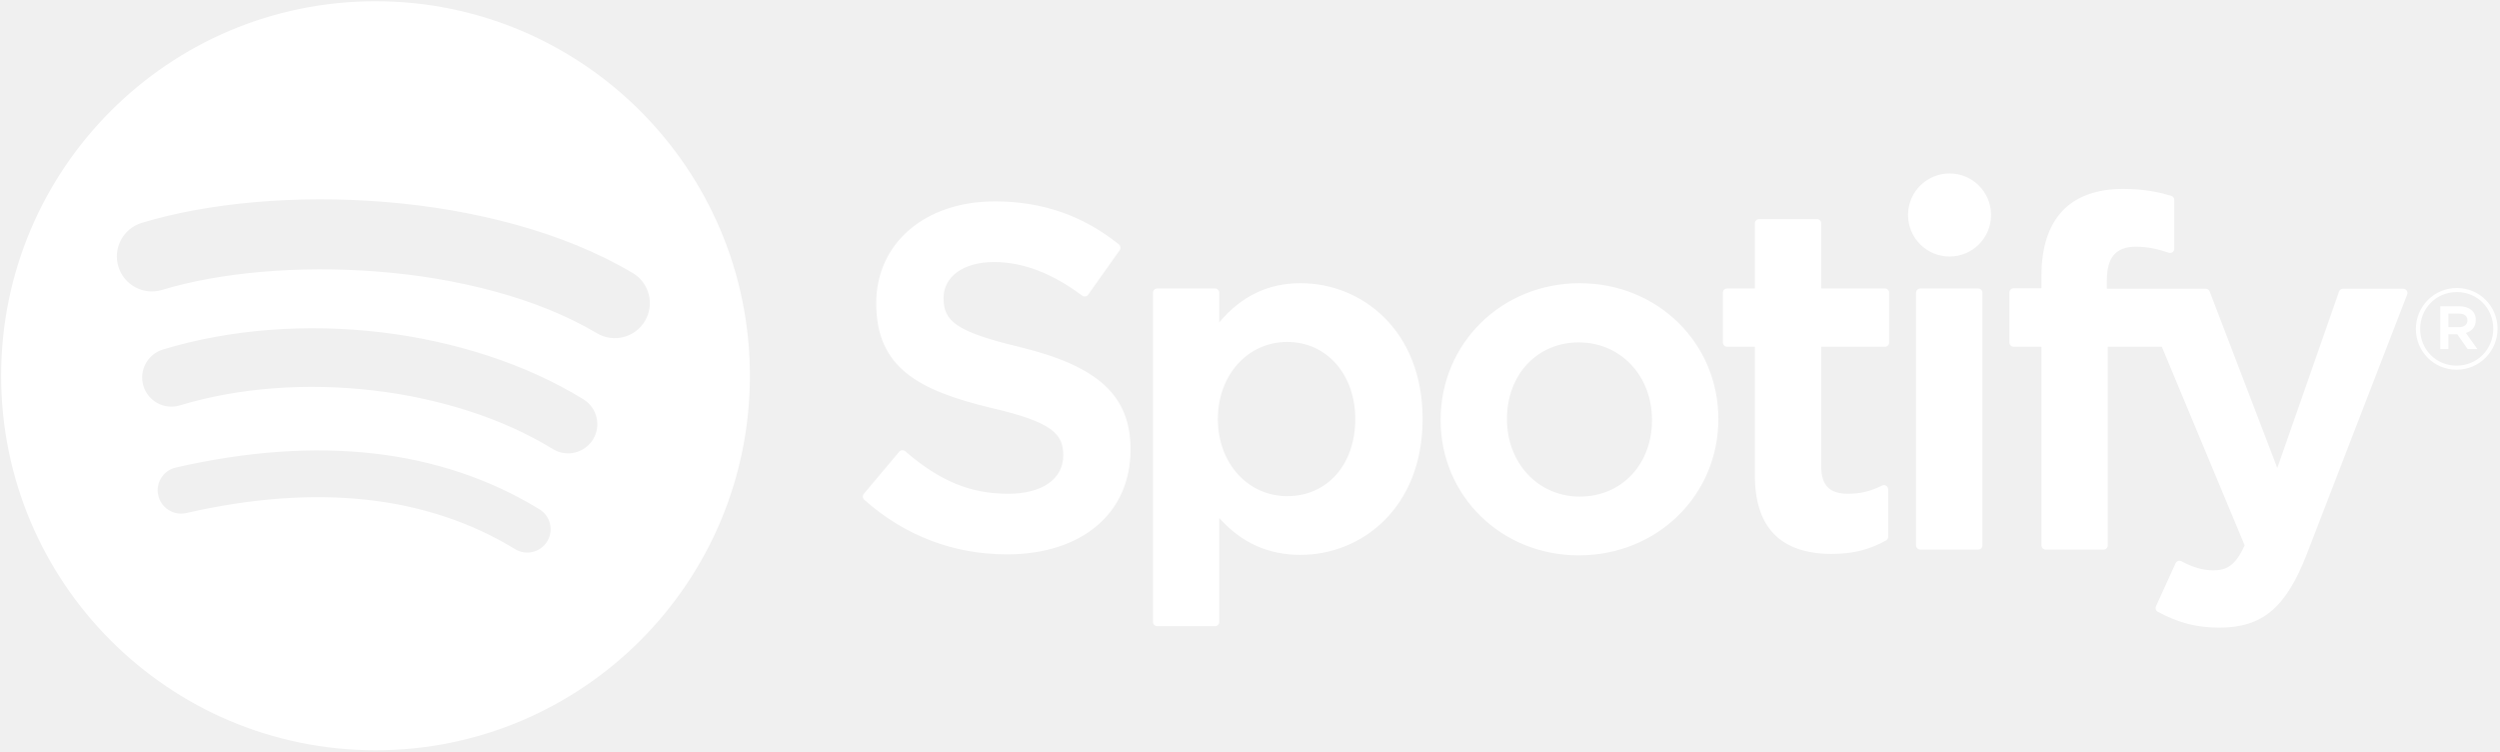
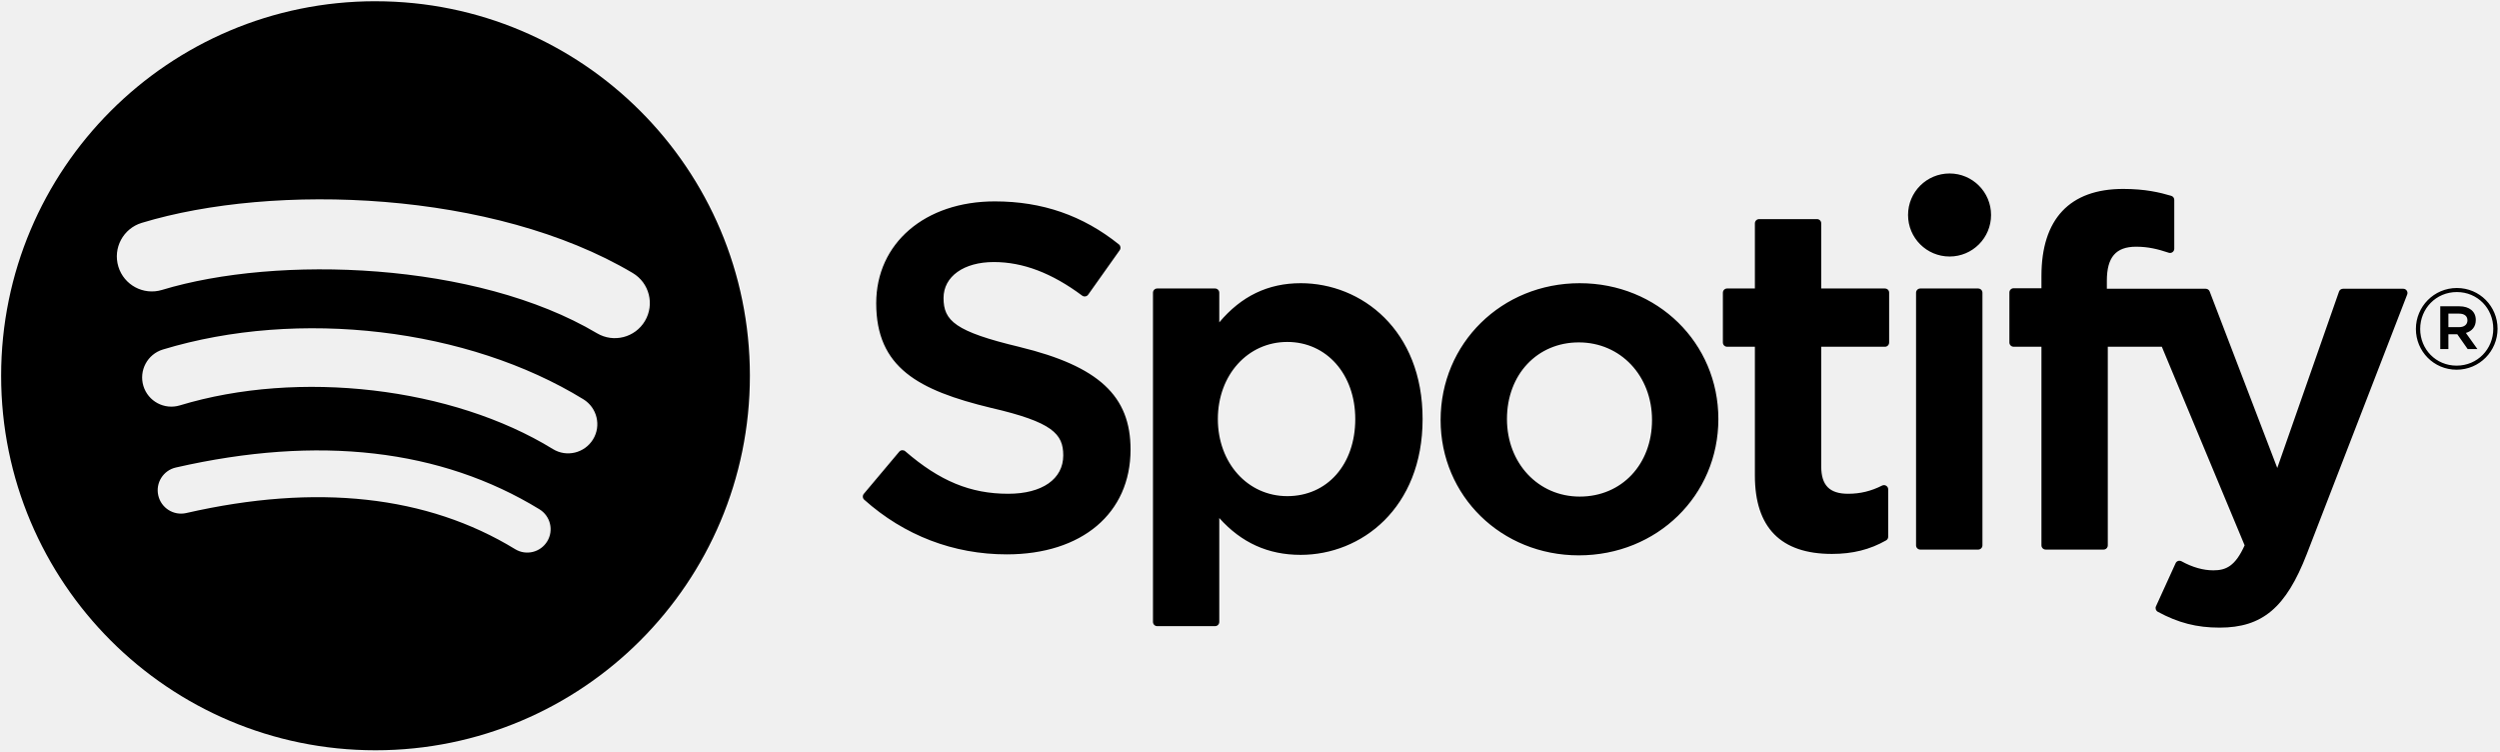
<svg xmlns="http://www.w3.org/2000/svg" height="168px" width="559px" version="1.1" viewBox="0 0 559 168">
-   <path fill="#FFF" d="m83.996 0.277c-46.249 0-83.743 37.493-83.743 83.742 0 46.251 37.494 83.741 83.743 83.741 46.254 0 83.744-37.49 83.744-83.741 0-46.246-37.49-83.738-83.745-83.738l0.001-0.004zm38.404 120.78c-1.5 2.46-4.72 3.24-7.18 1.73-19.662-12.01-44.414-14.73-73.564-8.07-2.809 0.64-5.609-1.12-6.249-3.93-0.643-2.81 1.11-5.61 3.926-6.25 31.9-7.288 59.263-4.15 81.337 9.34 2.46 1.51 3.24 4.72 1.73 7.18zm10.25-22.802c-1.89 3.072-5.91 4.042-8.98 2.152-22.51-13.836-56.823-17.843-83.448-9.761-3.453 1.043-7.1-0.903-8.148-4.35-1.04-3.453 0.907-7.093 4.354-8.143 30.413-9.228 68.222-4.758 94.072 11.127 3.07 1.89 4.04 5.91 2.15 8.976v-0.001zm0.88-23.744c-26.99-16.031-71.52-17.505-97.289-9.684-4.138 1.255-8.514-1.081-9.768-5.219-1.254-4.14 1.08-8.513 5.221-9.771 29.581-8.98 78.756-7.245 109.83 11.202 3.73 2.209 4.95 7.016 2.74 10.733-2.2 3.722-7.02 4.949-10.73 2.739zm94.56 3.072c-14.46-3.448-17.03-5.868-17.03-10.953 0-4.804 4.52-8.037 11.25-8.037 6.52 0 12.98 2.455 19.76 7.509 0.2 0.153 0.46 0.214 0.71 0.174 0.26-0.038 0.48-0.177 0.63-0.386l7.06-9.952c0.29-0.41 0.21-0.975-0.18-1.288-8.07-6.473-17.15-9.62-27.77-9.62-15.61 0-26.52 9.369-26.52 22.774 0 14.375 9.41 19.465 25.67 23.394 13.83 3.187 16.17 5.857 16.17 10.629 0 5.29-4.72 8.58-12.32 8.58-8.44 0-15.33-2.85-23.03-9.51-0.19-0.17-0.45-0.24-0.69-0.23-0.26 0.02-0.49 0.14-0.65 0.33l-7.92 9.42c-0.33 0.4-0.29 0.98 0.09 1.32 8.96 8 19.98 12.22 31.88 12.22 16.82 0 27.69-9.19 27.69-23.42 0.03-12.007-7.16-18.657-24.77-22.941l-0.03-0.013zm62.86-14.26c-7.29 0-13.27 2.872-18.21 8.757v-6.624c0-0.523-0.42-0.949-0.94-0.949h-12.95c-0.52 0-0.94 0.426-0.94 0.949v73.601c0 0.52 0.42 0.95 0.94 0.95h12.95c0.52 0 0.94-0.43 0.94-0.95v-23.23c4.94 5.53 10.92 8.24 18.21 8.24 13.55 0 27.27-10.43 27.27-30.369 0.02-19.943-13.7-30.376-27.26-30.376l-0.01 0.001zm12.21 30.375c0 10.149-6.25 17.239-15.21 17.239-8.85 0-15.53-7.41-15.53-17.239 0-9.83 6.68-17.238 15.53-17.238 8.81-0.001 15.21 7.247 15.21 17.237v0.001zm50.21-30.375c-17.45 0-31.12 13.436-31.12 30.592 0 16.972 13.58 30.262 30.91 30.262 17.51 0 31.22-13.39 31.22-30.479 0-17.031-13.62-30.373-31.01-30.373v-0.002zm0 47.714c-9.28 0-16.28-7.46-16.28-17.344 0-9.929 6.76-17.134 16.07-17.134 9.34 0 16.38 7.457 16.38 17.351 0 9.927-6.8 17.127-16.17 17.127zm68.27-46.53h-14.25v-14.566c0-0.522-0.42-0.948-0.94-0.948h-12.95c-0.52 0-0.95 0.426-0.95 0.948v14.566h-6.22c-0.52 0-0.94 0.426-0.94 0.949v11.127c0 0.522 0.42 0.949 0.94 0.949h6.22v28.795c0 11.63 5.79 17.53 17.22 17.53 4.64 0 8.49-0.96 12.12-3.02 0.3-0.16 0.48-0.48 0.48-0.82v-10.6c0-0.32-0.17-0.63-0.45-0.8-0.28-0.18-0.63-0.19-0.92-0.04-2.49 1.25-4.9 1.83-7.6 1.83-4.15 0-6.01-1.89-6.01-6.11v-26.76h14.25c0.52 0 0.94-0.426 0.94-0.949v-11.126c0.02-0.523-0.4-0.949-0.93-0.949l-0.01-0.006zm49.64 0.057v-1.789c0-5.263 2.02-7.61 6.54-7.61 2.7 0 4.87 0.536 7.3 1.346 0.3 0.094 0.61 0.047 0.85-0.132 0.25-0.179 0.39-0.466 0.39-0.77v-10.91c0-0.417-0.26-0.786-0.67-0.909-2.56-0.763-5.84-1.546-10.76-1.546-11.95 0-18.28 6.734-18.28 19.467v2.74h-6.22c-0.52 0-0.95 0.426-0.95 0.948v11.184c0 0.522 0.43 0.949 0.95 0.949h6.22v44.405c0 0.53 0.43 0.95 0.95 0.95h12.94c0.53 0 0.95-0.42 0.95-0.95v-44.402h12.09l18.52 44.402c-2.1 4.66-4.17 5.59-6.99 5.59-2.28 0-4.69-0.68-7.14-2.03-0.23-0.12-0.51-0.14-0.75-0.07-0.25 0.09-0.46 0.27-0.56 0.51l-4.39 9.63c-0.21 0.46-0.03 0.99 0.41 1.23 4.58 2.48 8.71 3.54 13.82 3.54 9.56 0 14.85-4.46 19.5-16.44l22.46-58.037c0.12-0.292 0.08-0.622-0.1-0.881-0.17-0.257-0.46-0.412-0.77-0.412h-13.48c-0.41 0-0.77 0.257-0.9 0.636l-13.81 39.434-15.12-39.46c-0.14-0.367-0.49-0.61-0.88-0.61h-22.12v-0.003zm-28.78-0.057h-12.95c-0.52 0-0.95 0.426-0.95 0.949v56.481c0 0.53 0.43 0.95 0.95 0.95h12.95c0.52 0 0.95-0.42 0.95-0.95v-56.477c0-0.523-0.42-0.949-0.95-0.949v-0.004zm-6.4-25.719c-5.13 0-9.29 4.152-9.29 9.281 0 5.132 4.16 9.289 9.29 9.289s9.28-4.157 9.28-9.289c0-5.128-4.16-9.281-9.28-9.281zm113.42 43.88c-5.12 0-9.11-4.115-9.11-9.112s4.04-9.159 9.16-9.159 9.11 4.114 9.11 9.107c0 4.997-4.04 9.164-9.16 9.164zm0.05-17.365c-4.67 0-8.2 3.71-8.2 8.253 0 4.541 3.51 8.201 8.15 8.201 4.67 0 8.2-3.707 8.2-8.253 0-4.541-3.51-8.201-8.15-8.201zm2.02 9.138l2.58 3.608h-2.18l-2.32-3.31h-1.99v3.31h-1.82v-9.564h4.26c2.23 0 3.69 1.137 3.69 3.051 0.01 1.568-0.9 2.526-2.21 2.905h-0.01zm-1.54-4.315h-2.37v3.025h2.37c1.18 0 1.89-0.579 1.89-1.514 0-0.984-0.71-1.511-1.89-1.511z" />
+   <path fill="#000000" d="m83.996 0.277c-46.249 0-83.743 37.493-83.743 83.742 0 46.251 37.494 83.741 83.743 83.741 46.254 0 83.744-37.49 83.744-83.741 0-46.246-37.49-83.738-83.745-83.738l0.001-0.004zm38.404 120.78c-1.5 2.46-4.72 3.24-7.18 1.73-19.662-12.01-44.414-14.73-73.564-8.07-2.809 0.64-5.609-1.12-6.249-3.93-0.643-2.81 1.11-5.61 3.926-6.25 31.9-7.288 59.263-4.15 81.337 9.34 2.46 1.51 3.24 4.72 1.73 7.18zm10.25-22.802c-1.89 3.072-5.91 4.042-8.98 2.152-22.51-13.836-56.823-17.843-83.448-9.761-3.453 1.043-7.1-0.903-8.148-4.35-1.04-3.453 0.907-7.093 4.354-8.143 30.413-9.228 68.222-4.758 94.072 11.127 3.07 1.89 4.04 5.91 2.15 8.976v-0.001zm0.88-23.744c-26.99-16.031-71.52-17.505-97.289-9.684-4.138 1.255-8.514-1.081-9.768-5.219-1.254-4.14 1.08-8.513 5.221-9.771 29.581-8.98 78.756-7.245 109.83 11.202 3.73 2.209 4.95 7.016 2.74 10.733-2.2 3.722-7.02 4.949-10.73 2.739zm94.56 3.072c-14.46-3.448-17.03-5.868-17.03-10.953 0-4.804 4.52-8.037 11.25-8.037 6.52 0 12.98 2.455 19.76 7.509 0.2 0.153 0.46 0.214 0.71 0.174 0.26-0.038 0.48-0.177 0.63-0.386l7.06-9.952c0.29-0.41 0.21-0.975-0.18-1.288-8.07-6.473-17.15-9.62-27.77-9.62-15.61 0-26.52 9.369-26.52 22.774 0 14.375 9.41 19.465 25.67 23.394 13.83 3.187 16.17 5.857 16.17 10.629 0 5.29-4.72 8.58-12.32 8.58-8.44 0-15.33-2.85-23.03-9.51-0.19-0.17-0.45-0.24-0.69-0.23-0.26 0.02-0.49 0.14-0.65 0.33l-7.92 9.42c-0.33 0.4-0.29 0.98 0.09 1.32 8.96 8 19.98 12.22 31.88 12.22 16.82 0 27.69-9.19 27.69-23.42 0.03-12.007-7.16-18.657-24.77-22.941l-0.03-0.013zm62.86-14.26c-7.29 0-13.27 2.872-18.21 8.757v-6.624c0-0.523-0.42-0.949-0.94-0.949h-12.95c-0.52 0-0.94 0.426-0.94 0.949v73.601c0 0.52 0.42 0.95 0.94 0.95h12.95c0.52 0 0.94-0.43 0.94-0.95v-23.23c4.94 5.53 10.92 8.24 18.21 8.24 13.55 0 27.27-10.43 27.27-30.369 0.02-19.943-13.7-30.376-27.26-30.376l-0.01 0.001zm12.21 30.375c0 10.149-6.25 17.239-15.21 17.239-8.85 0-15.53-7.41-15.53-17.239 0-9.83 6.68-17.238 15.53-17.238 8.81-0.001 15.21 7.247 15.21 17.237v0.001zm50.21-30.375c-17.45 0-31.12 13.436-31.12 30.592 0 16.972 13.58 30.262 30.91 30.262 17.51 0 31.22-13.39 31.22-30.479 0-17.031-13.62-30.373-31.01-30.373v-0.002zm0 47.714c-9.28 0-16.28-7.46-16.28-17.344 0-9.929 6.76-17.134 16.07-17.134 9.34 0 16.38 7.457 16.38 17.351 0 9.927-6.8 17.127-16.17 17.127zm68.27-46.53h-14.25v-14.566c0-0.522-0.42-0.948-0.94-0.948h-12.95c-0.52 0-0.95 0.426-0.95 0.948v14.566h-6.22c-0.52 0-0.94 0.426-0.94 0.949v11.127c0 0.522 0.42 0.949 0.94 0.949h6.22v28.795c0 11.63 5.79 17.53 17.22 17.53 4.64 0 8.49-0.96 12.12-3.02 0.3-0.16 0.48-0.48 0.48-0.82v-10.6c0-0.32-0.17-0.63-0.45-0.8-0.28-0.18-0.63-0.19-0.92-0.04-2.49 1.25-4.9 1.83-7.6 1.83-4.15 0-6.01-1.89-6.01-6.11v-26.76h14.25c0.52 0 0.94-0.426 0.94-0.949v-11.126c0.02-0.523-0.4-0.949-0.93-0.949l-0.01-0.006zm49.64 0.057v-1.789c0-5.263 2.02-7.61 6.54-7.61 2.7 0 4.87 0.536 7.3 1.346 0.3 0.094 0.61 0.047 0.85-0.132 0.25-0.179 0.39-0.466 0.39-0.77v-10.91c0-0.417-0.26-0.786-0.67-0.909-2.56-0.763-5.84-1.546-10.76-1.546-11.95 0-18.28 6.734-18.28 19.467v2.74h-6.22c-0.52 0-0.95 0.426-0.95 0.948v11.184c0 0.522 0.43 0.949 0.95 0.949h6.22v44.405c0 0.53 0.43 0.95 0.95 0.95h12.94c0.53 0 0.95-0.42 0.95-0.95v-44.402h12.09l18.52 44.402c-2.1 4.66-4.17 5.59-6.99 5.59-2.28 0-4.69-0.68-7.14-2.03-0.23-0.12-0.51-0.14-0.75-0.07-0.25 0.09-0.46 0.27-0.56 0.51l-4.39 9.63c-0.21 0.46-0.03 0.99 0.41 1.23 4.58 2.48 8.71 3.54 13.82 3.54 9.56 0 14.85-4.46 19.5-16.44l22.46-58.037c0.12-0.292 0.08-0.622-0.1-0.881-0.17-0.257-0.46-0.412-0.77-0.412h-13.48c-0.41 0-0.77 0.257-0.9 0.636l-13.81 39.434-15.12-39.46c-0.14-0.367-0.49-0.61-0.88-0.61h-22.12v-0.003zm-28.78-0.057h-12.95c-0.52 0-0.95 0.426-0.95 0.949v56.481c0 0.53 0.43 0.95 0.95 0.95h12.95c0.52 0 0.95-0.42 0.95-0.95v-56.477c0-0.523-0.42-0.949-0.95-0.949v-0.004zm-6.4-25.719c-5.13 0-9.29 4.152-9.29 9.281 0 5.132 4.16 9.289 9.29 9.289s9.28-4.157 9.28-9.289c0-5.128-4.16-9.281-9.28-9.281zm113.42 43.88c-5.12 0-9.11-4.115-9.11-9.112s4.04-9.159 9.16-9.159 9.11 4.114 9.11 9.107c0 4.997-4.04 9.164-9.16 9.164zm0.05-17.365c-4.67 0-8.2 3.71-8.2 8.253 0 4.541 3.51 8.201 8.15 8.201 4.67 0 8.2-3.707 8.2-8.253 0-4.541-3.51-8.201-8.15-8.201zm2.02 9.138l2.58 3.608h-2.18l-2.32-3.31h-1.99v3.31h-1.82v-9.564h4.26c2.23 0 3.69 1.137 3.69 3.051 0.01 1.568-0.9 2.526-2.21 2.905h-0.01zm-1.54-4.315h-2.37v3.025h2.37c1.18 0 1.89-0.579 1.89-1.514 0-0.984-0.71-1.511-1.89-1.511z" />
</svg>
